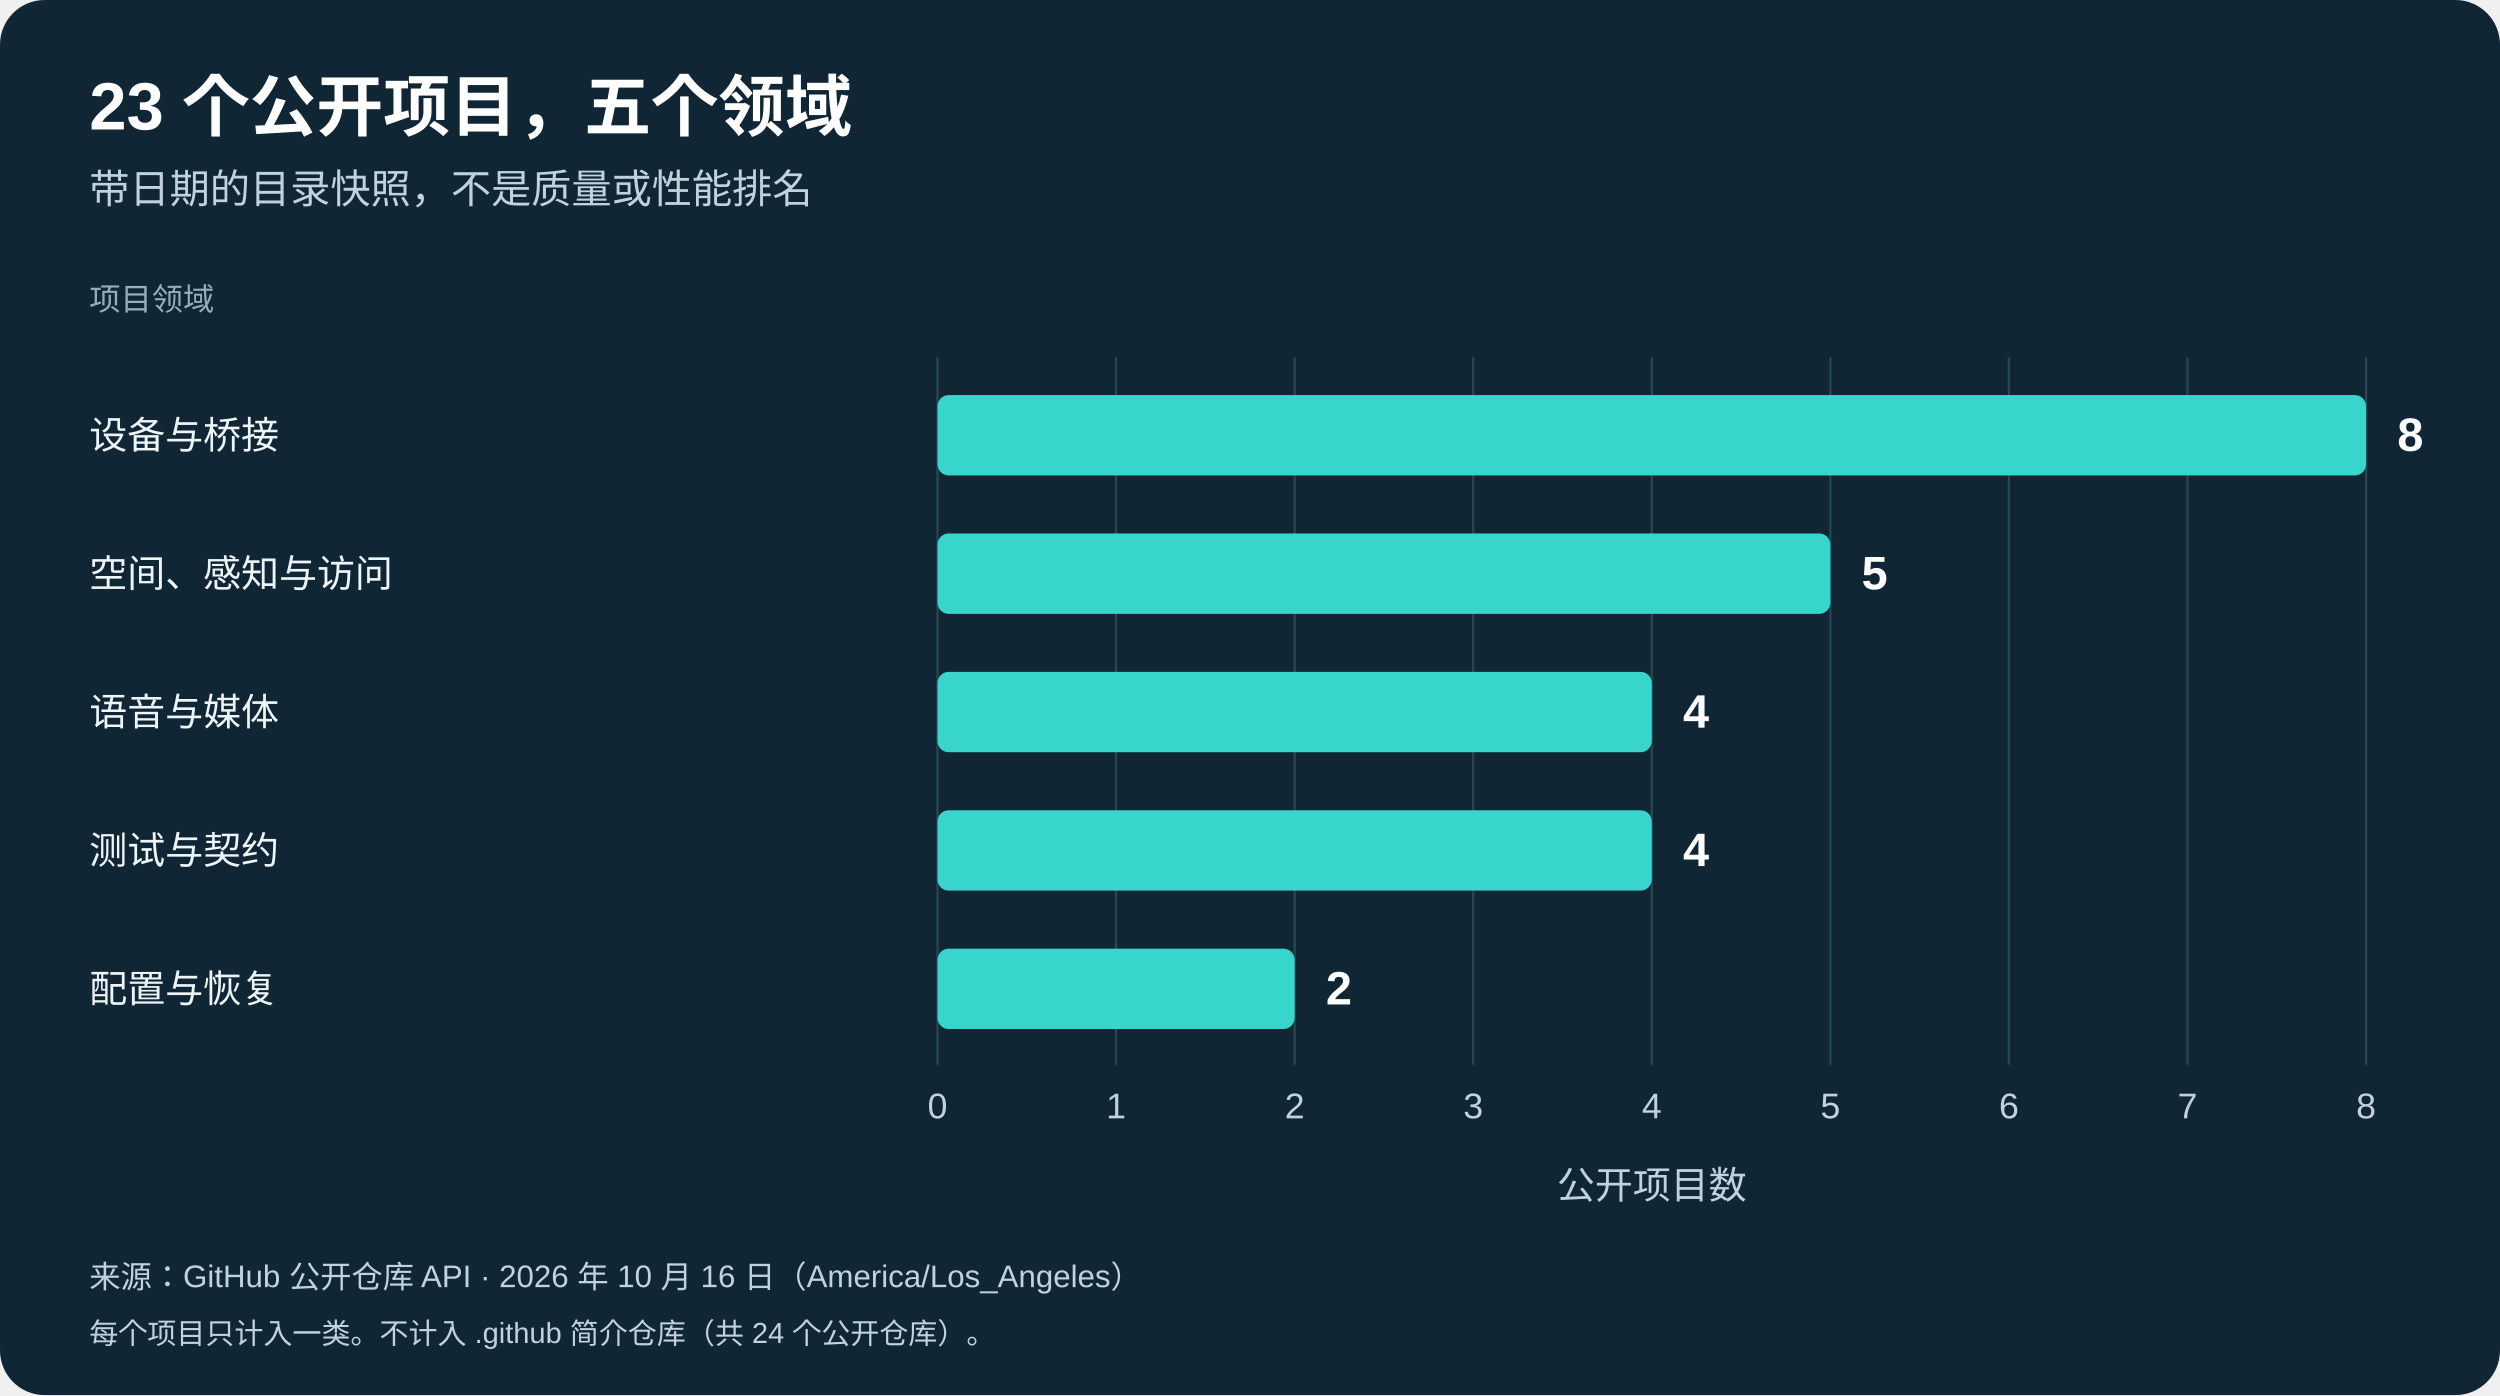
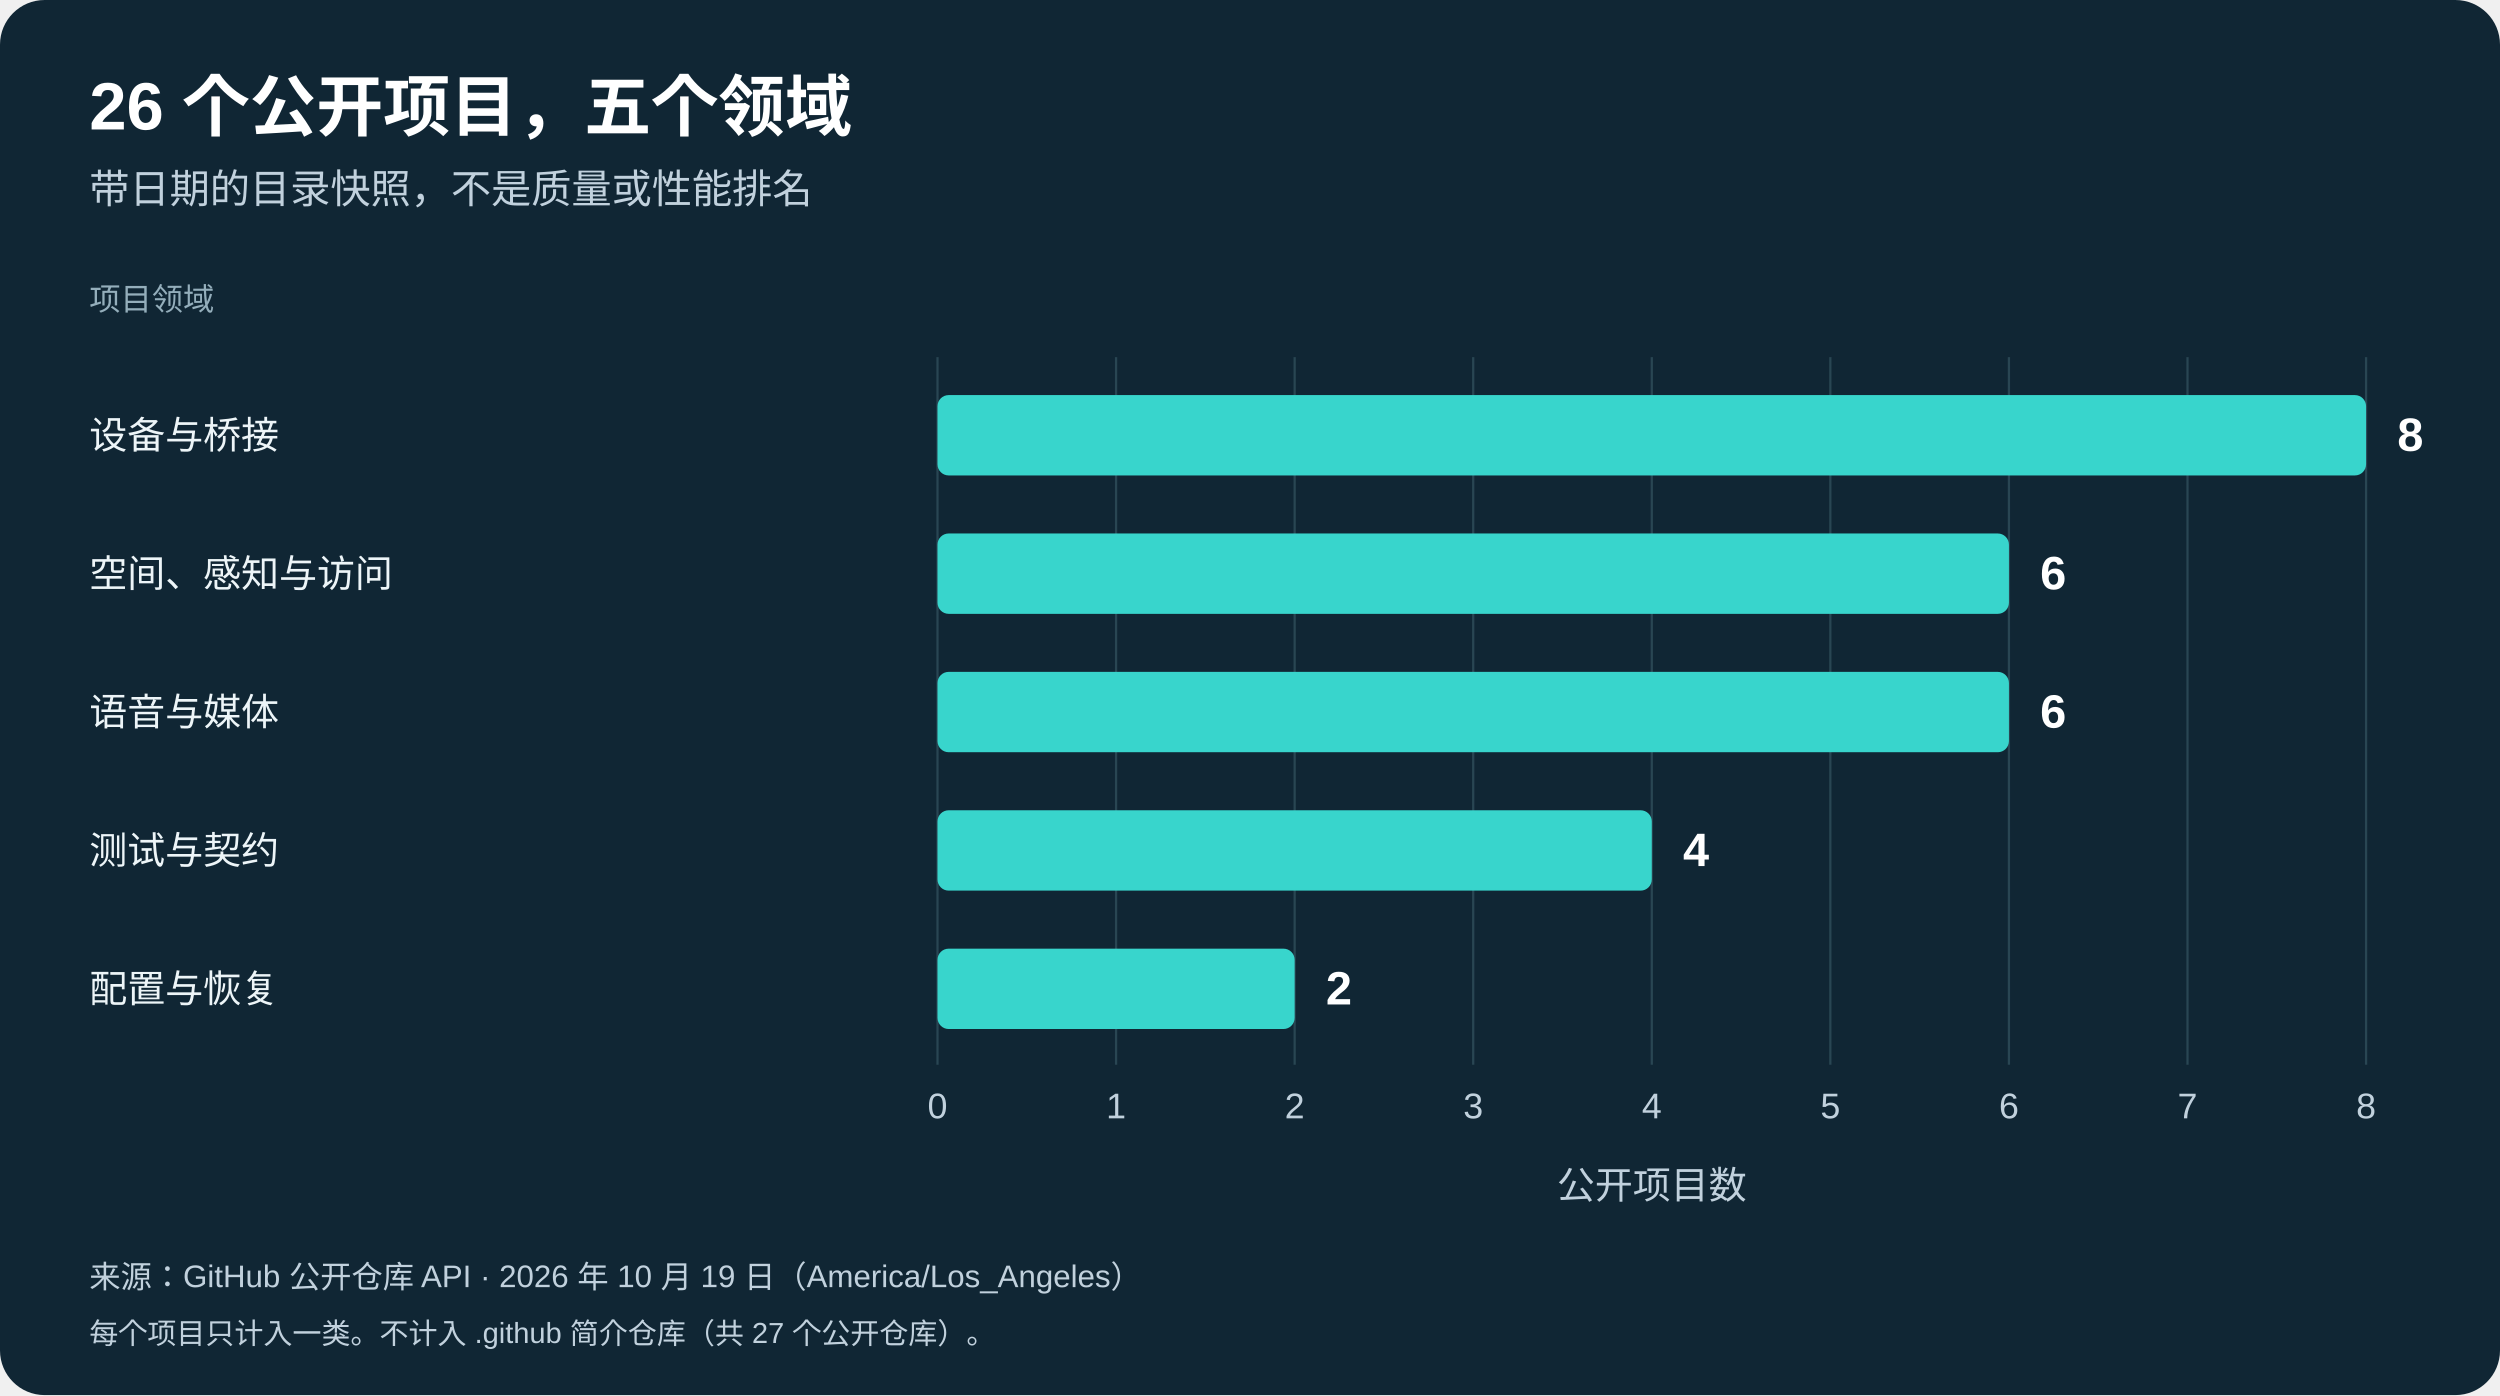
<svg xmlns="http://www.w3.org/2000/svg" width="1120" height="625" viewBox="0 0 1120 625" role="img" aria-labelledby="title desc" lang="zh-Hans">
  <rect width="1120" height="625" rx="20" fill="#102634" />
  <g font-family="Arial, Helvetica, sans-serif">
-     <text x="40" y="58" font-size="30" fill="#ffffff" font-weight="700" text-anchor="start">23 个公开项目，五个领域</text>
+     <text x="40" y="58" font-size="30" fill="#ffffff" font-weight="700" text-anchor="start">26 个公开项目，五个领域</text>
    <text x="40" y="91" font-size="18" fill="#c1d1dd" font-weight="400" text-anchor="start">带日期的目录快照，不是质量或性能排名</text>
    <text x="40" y="139" font-size="14" fill="#94aebb" font-weight="400" text-anchor="start">项目领域</text>
    <line x1="420" y1="160" x2="420" y2="477" stroke="#294653" />
    <text x="420" y="501" font-size="16" fill="#c1d1dd" font-weight="400" text-anchor="middle">0</text>
    <line x1="500" y1="160" x2="500" y2="477" stroke="#294653" />
    <text x="500" y="501" font-size="16" fill="#c1d1dd" font-weight="400" text-anchor="middle">1</text>
    <line x1="580" y1="160" x2="580" y2="477" stroke="#294653" />
    <text x="580" y="501" font-size="16" fill="#c1d1dd" font-weight="400" text-anchor="middle">2</text>
    <line x1="660" y1="160" x2="660" y2="477" stroke="#294653" />
    <text x="660" y="501" font-size="16" fill="#c1d1dd" font-weight="400" text-anchor="middle">3</text>
    <line x1="740" y1="160" x2="740" y2="477" stroke="#294653" />
    <text x="740" y="501" font-size="16" fill="#c1d1dd" font-weight="400" text-anchor="middle">4</text>
    <line x1="820" y1="160" x2="820" y2="477" stroke="#294653" />
    <text x="820" y="501" font-size="16" fill="#c1d1dd" font-weight="400" text-anchor="middle">5</text>
    <line x1="900" y1="160" x2="900" y2="477" stroke="#294653" />
    <text x="900" y="501" font-size="16" fill="#c1d1dd" font-weight="400" text-anchor="middle">6</text>
    <line x1="980" y1="160" x2="980" y2="477" stroke="#294653" />
    <text x="980" y="501" font-size="16" fill="#c1d1dd" font-weight="400" text-anchor="middle">7</text>
    <line x1="1060" y1="160" x2="1060" y2="477" stroke="#294653" />
    <text x="1060" y="501" font-size="16" fill="#c1d1dd" font-weight="400" text-anchor="middle">8</text>
    <text x="40" y="201" font-size="17" fill="#edf5f8" font-weight="400" text-anchor="start">设备与桥接</text>
    <rect x="420" y="177" width="640" height="36" rx="5" fill="#38d5cc" />
    <text x="1074" y="202" font-size="21" fill="#ffffff" font-weight="700" text-anchor="start">8</text>
    <text x="40" y="263" font-size="17" fill="#edf5f8" font-weight="400" text-anchor="start">空间、感知与访问</text>
-     <rect x="420" y="239" width="400" height="36" rx="5" fill="#38d5cc" />
-     <text x="834" y="264" font-size="21" fill="#ffffff" font-weight="700" text-anchor="start">5</text>
+     <rect x="420" y="239" width="480" height="36" rx="5" fill="#38d5cc" />
+     <text x="914" y="264" font-size="21" fill="#ffffff" font-weight="700" text-anchor="start">6</text>
    <text x="40" y="325" font-size="17" fill="#edf5f8" font-weight="400" text-anchor="start">语音与媒体</text>
-     <rect x="420" y="301" width="320" height="36" rx="5" fill="#38d5cc" />
-     <text x="754" y="326" font-size="21" fill="#ffffff" font-weight="700" text-anchor="start">4</text>
+     <rect x="420" y="301" width="480" height="36" rx="5" fill="#38d5cc" />
+     <text x="914" y="326" font-size="21" fill="#ffffff" font-weight="700" text-anchor="start">6</text>
    <text x="40" y="387" font-size="17" fill="#edf5f8" font-weight="400" text-anchor="start">测试与契约</text>
    <rect x="420" y="363" width="320" height="36" rx="5" fill="#38d5cc" />
    <text x="754" y="388" font-size="21" fill="#ffffff" font-weight="700" text-anchor="start">4</text>
    <text x="40" y="449" font-size="17" fill="#edf5f8" font-weight="400" text-anchor="start">配置与恢复</text>
    <rect x="420" y="425" width="160" height="36" rx="5" fill="#38d5cc" />
    <text x="594" y="450" font-size="21" fill="#ffffff" font-weight="700" text-anchor="start">2</text>
    <text x="740" y="537" font-size="17" fill="#c1d1dd" font-weight="400" text-anchor="middle">公开项目数</text>
-     <text x="40" y="577" font-size="14" fill="#c1d1dd" font-weight="400" text-anchor="start">来源：GitHub 公开仓库 API · 2026 年 10 月 16 日（America/Los_Angeles）</text>
-     <text x="40" y="602" font-size="13" fill="#c1d1dd" font-weight="400" text-anchor="start">每个项目只计入一类。不计入 .github 简介仓库（共 24 个公开仓库）。</text>
+     <text x="40" y="577" font-size="14" fill="#c1d1dd" font-weight="400" text-anchor="start">来源：GitHub 公开仓库 API · 2026 年 10 月 19 日（America/Los_Angeles）</text>
+     <text x="40" y="602" font-size="13" fill="#c1d1dd" font-weight="400" text-anchor="start">每个项目只计入一类。不计入 .github 简介仓库（共 27 个公开仓库）。</text>
  </g>
</svg>
